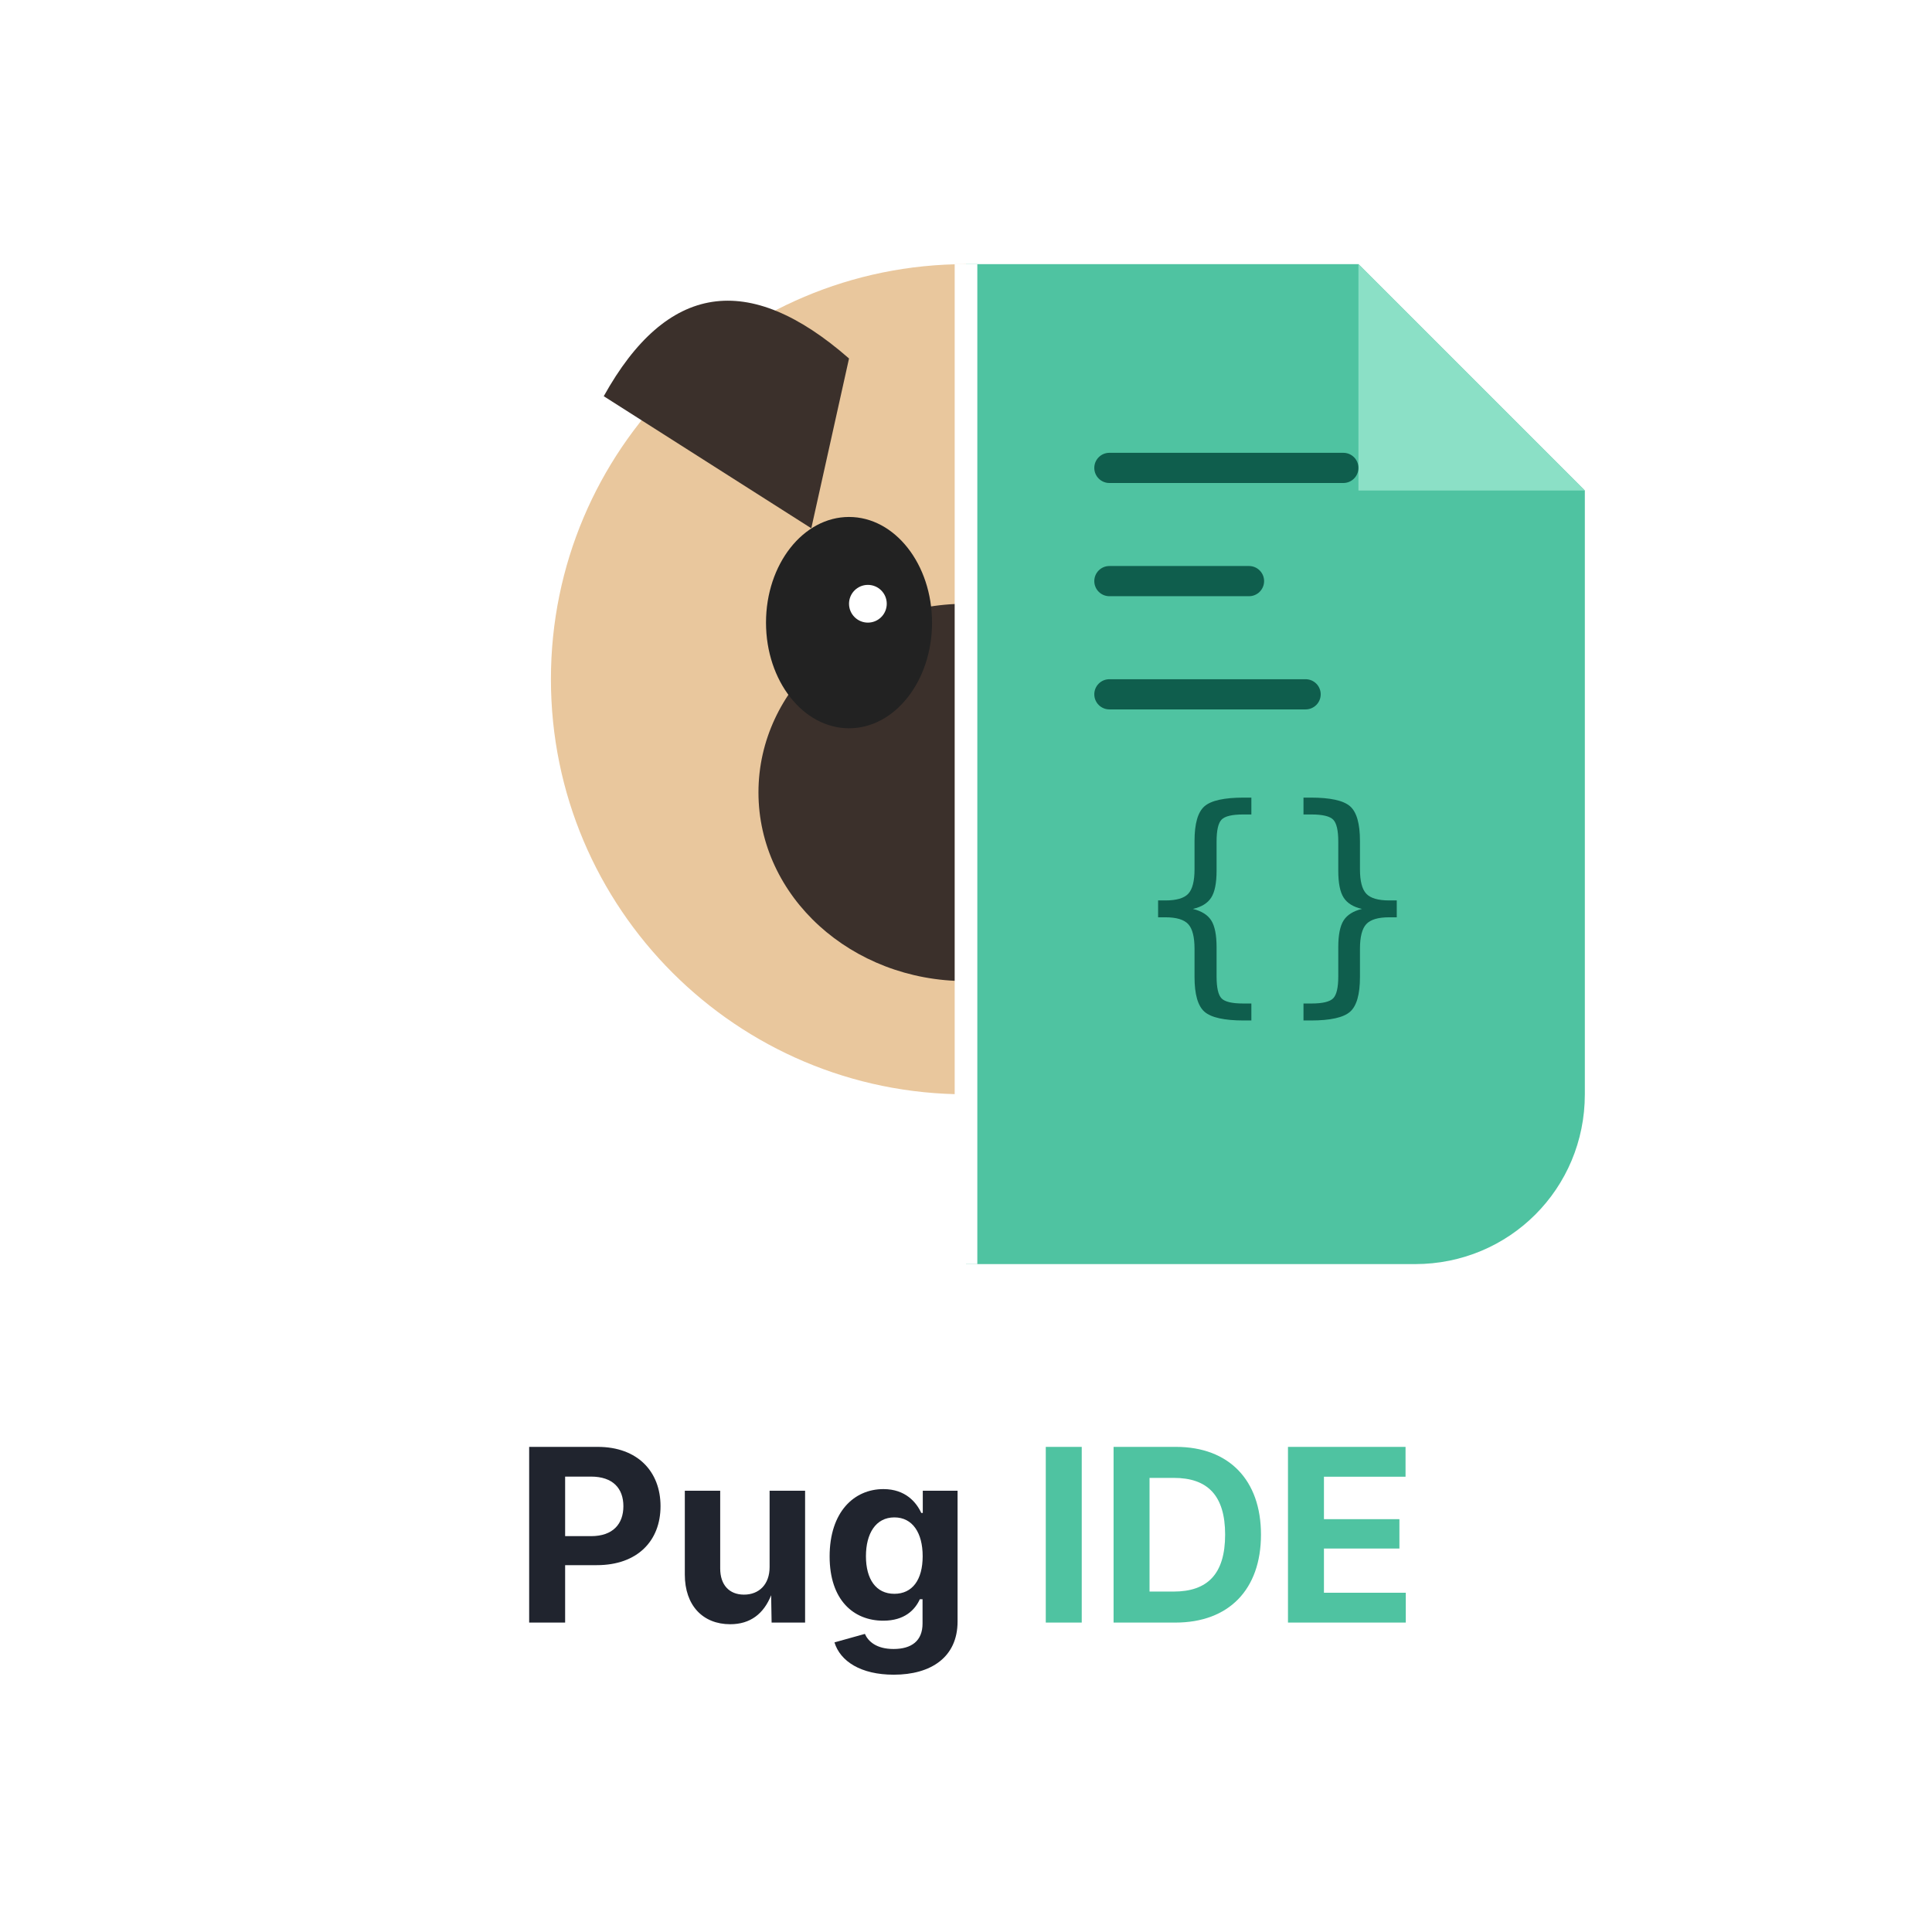
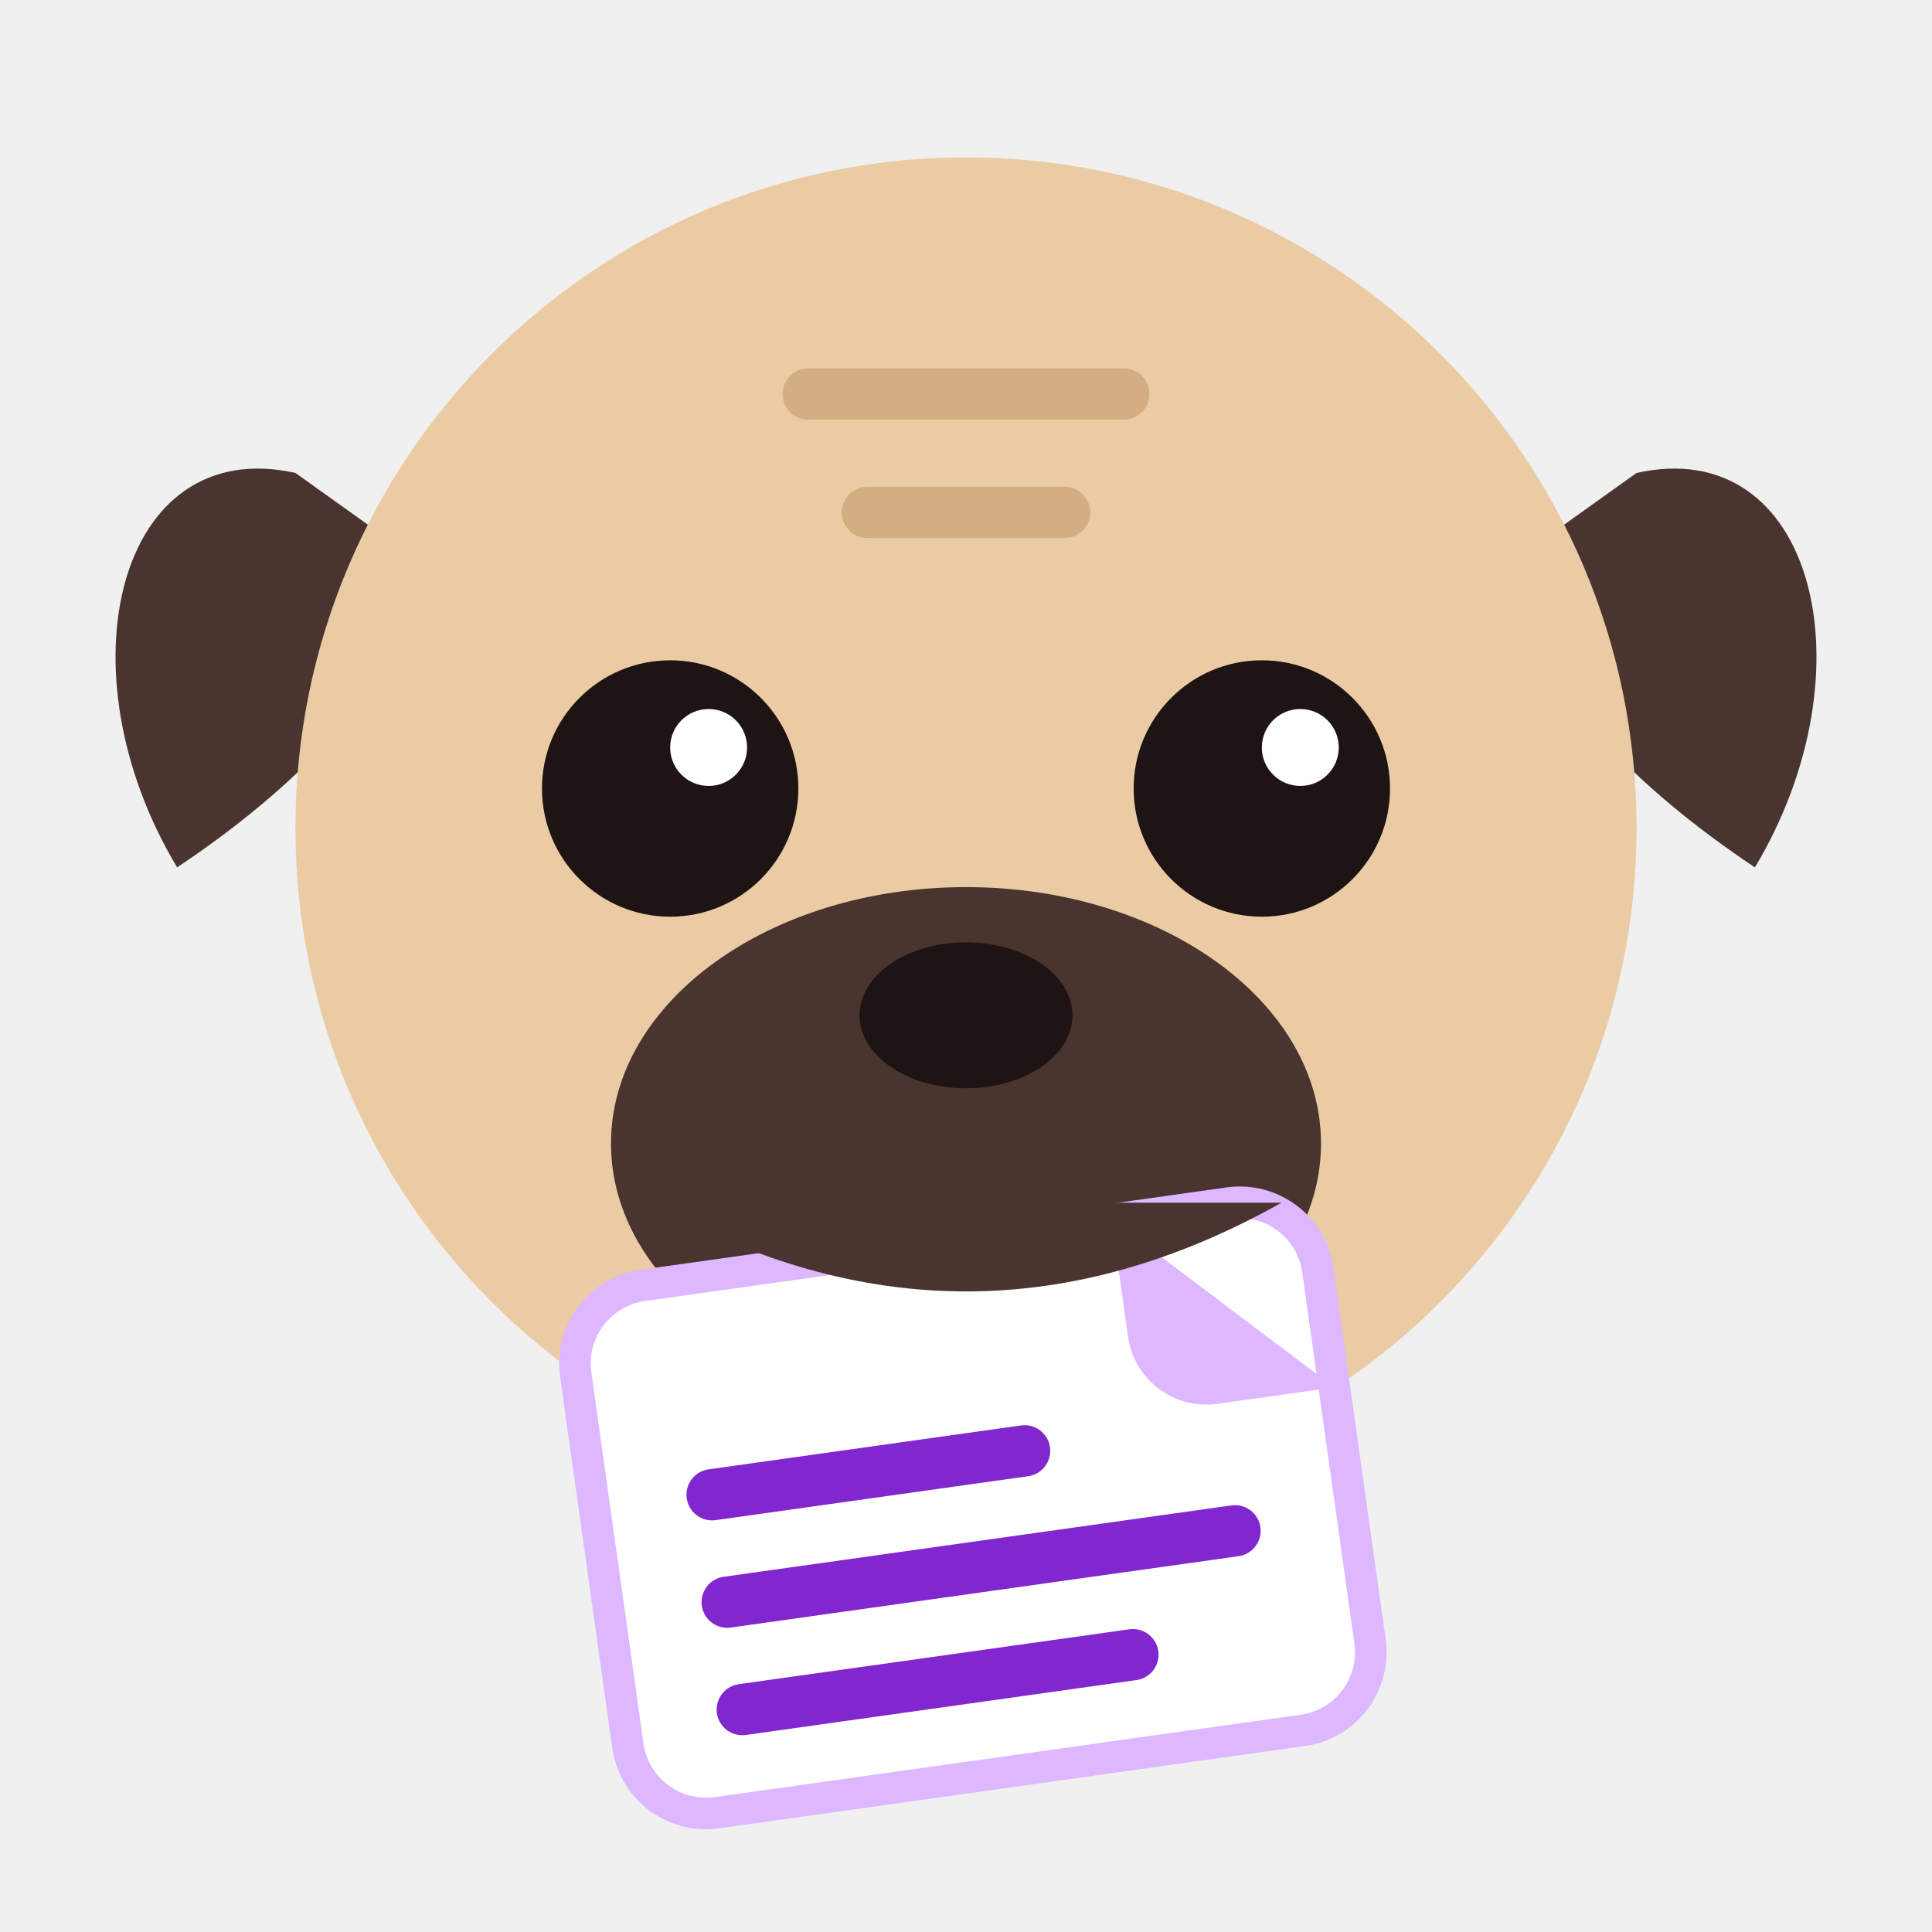
- <svg xmlns="http://www.w3.org/2000/svg" width="512" height="512" viewBox="0 0 512 512">
-   <defs>
-     <clipPath id="left">
-       <rect x="0" y="0" width="256" height="512" />
-     </clipPath>
-     <clipPath id="right">
-       <rect x="256" y="0" width="256" height="512" />
-     </clipPath>
-   </defs>
-   <rect width="512" height="512" fill="white" />
-   <g clip-path="url(#left)">
-     <circle cx="256" cy="180" r="110" fill="#E9C79D" />
-     <ellipse cx="256" cy="210" rx="55" ry="50" fill="#3B302B" />
-     <ellipse cx="225" cy="165" rx="22" ry="28" fill="#222" />
-     <circle cx="230" cy="160" r="5" fill="white" />
-     <path d="M160 105 Q185 60 225 95 L215 140 Z" fill="#3B302B" />
-     <path d="M256 195 L256 290" stroke="#222" stroke-width="2" />
+ <svg xmlns="http://www.w3.org/2000/svg" width="512" height="512" viewBox="0 0 96 96" role="img" aria-label="PugIDE">
+   <g transform="translate(0.96 -1.98) scale(0.98)">
+     <path d="M14 26c-9-2-12 10-6 20 6-4 11-9 13-15z" fill="#4A3430" />
+     <path d="M82 26c9-2 12 10 6 20-6-4-11-9-13-15z" fill="#4A3430" />
+     <circle cx="48" cy="44" r="34" fill="#EBCBA4" />
+     <path d="M40 22h16M43 28h10" stroke="#D4AD82" stroke-width="2.6" stroke-linecap="round" fill="none" />
+     <circle cx="33" cy="42" r="6.5" fill="#1E1414" />
+     <circle cx="34.95" cy="39.92" r="1.95" fill="#fff" />
+     <circle cx="63" cy="42" r="6.5" fill="#1E1414" />
+     <circle cx="64.95" cy="39.92" r="1.95" fill="#fff" />
+     <ellipse cx="48" cy="60" rx="18" ry="13" fill="#4A3430" />
+     <ellipse cx="48" cy="53.5" rx="5.4" ry="3.7" fill="#1E1414" />
+     <g transform="rotate(-8 48 76)">
+       <rect x="29" y="65" width="38" height="27" rx="4" fill="#ffffff" stroke="#ddb7ff" stroke-width="1.6" />
+       <path d="M57 65l10 10h-6a4 4 0 0 1-4-4z" fill="#ddb7ff" />
+       <path d="M35 76h16M35 81.5h26M35 87h20" stroke="#8127cf" stroke-width="2.6" stroke-linecap="round" fill="none" />
+     </g>
+     <path d="M32 63q16 9 32 0" fill="#4A3430" />
  </g>
-   <g clip-path="url(#right)">
-     <path d="M256 70 H360 L420 130 V290              C420 315 400 335 375 335 H256 Z" fill="#4FC3A1" />
-     <path d="M360 70 V130 H420" fill="#8BE0C6" />
-     <rect x="290" y="120" width="70" height="8" rx="4" fill="#0F5E4D" />
-     <rect x="290" y="150" width="45" height="8" rx="4" fill="#0F5E4D" />
-     <rect x="290" y="180" width="60" height="8" rx="4" fill="#0F5E4D" />
-     <text x="300" y="260" font-family="monospace" font-size="64" fill="#0F5E4D">{}</text>
-   </g>
-   <line x1="256" y1="70" x2="256" y2="335" stroke="white" stroke-width="6" />
-   <text x="256" y="430" text-anchor="middle" font-family="Inter, Arial, sans-serif" font-size="64" font-weight="700">
-     <tspan fill="#20242E">Pug</tspan>
-     <tspan fill="#4FC3A1">IDE</tspan>
-   </text>
</svg>
